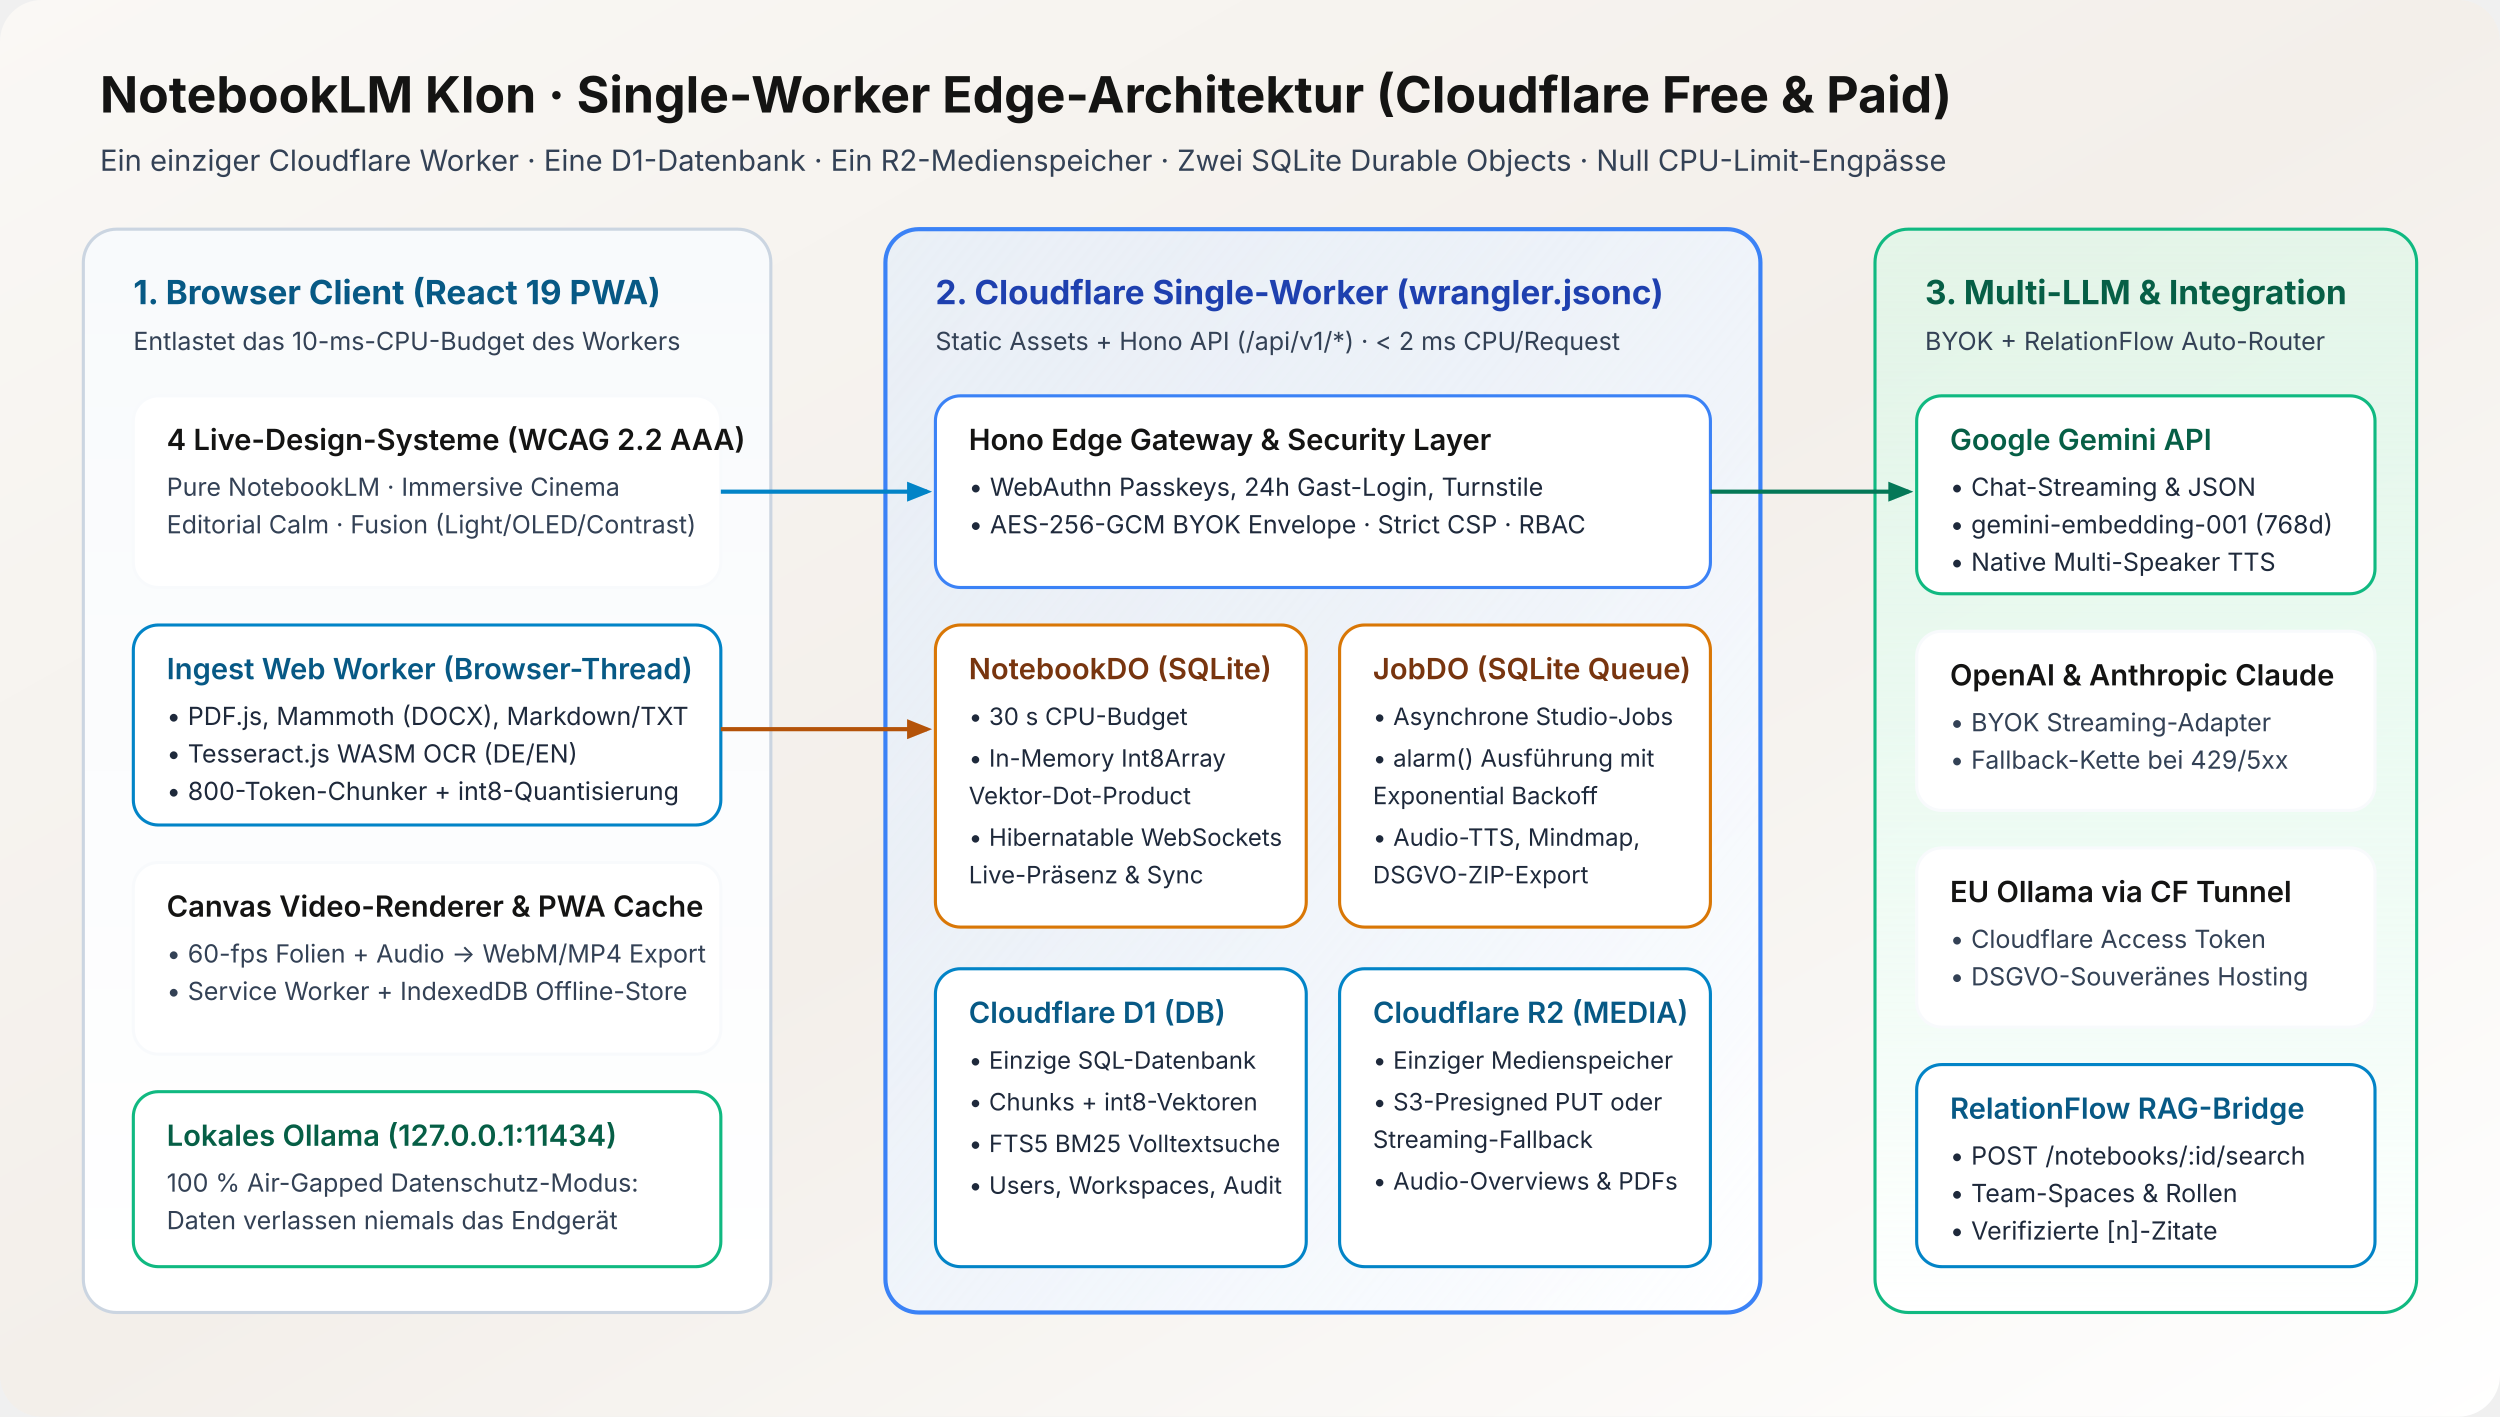
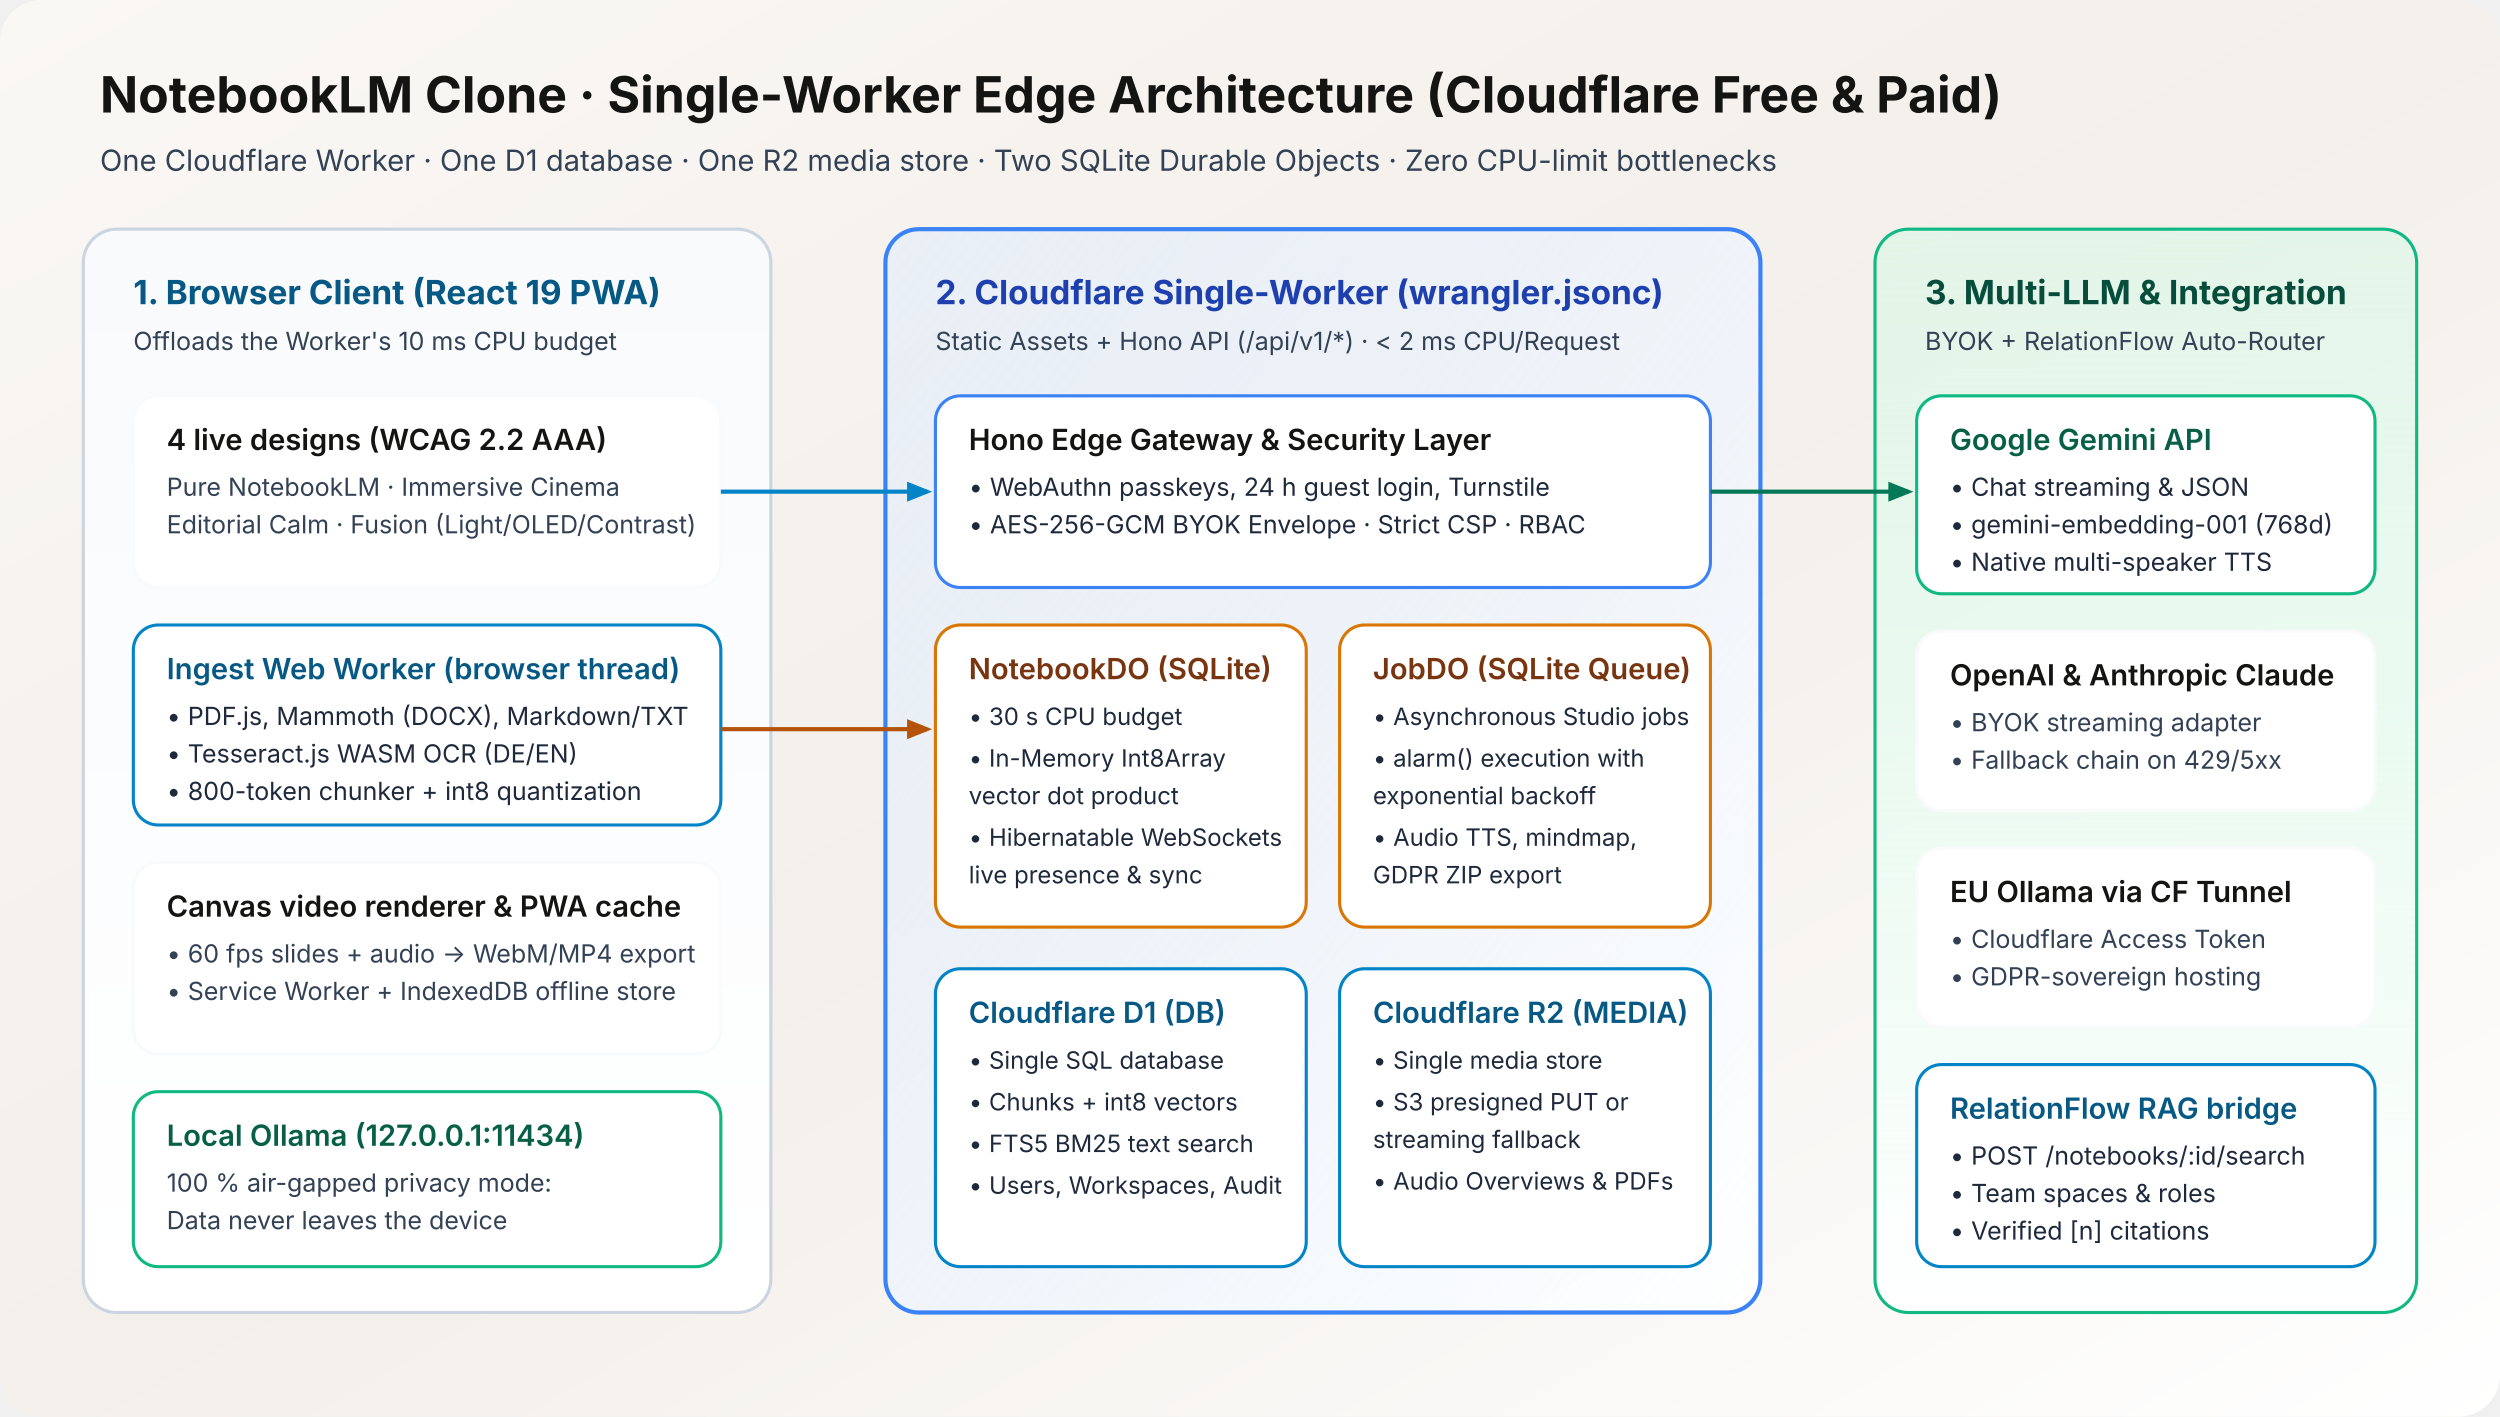
<svg xmlns="http://www.w3.org/2000/svg" viewBox="0 0 1200 680" width="1200" height="680" role="img" aria-labelledby="arch-title arch-desc">
  <style>
    :root {
      color-scheme: light dark;
      --bg-primary: #FAF8F5;
      --bg-card: #FFFFFF;
      --text-primary: #141413;
      --text-secondary: #3D3935;
      --border-subtle: #334155;
    }
    @media (prefers-color-scheme: dark) {
      :root {
        --bg-primary: #FAF8F5;
        --bg-card: #F8FAFC;
        --text-primary: #141413;
        --text-secondary: #475569;
        --border-subtle: #CBD5E1;
      }
    }
  </style>
  <defs>
    <linearGradient id="bgGrad" x1="0%" y1="0%" x2="100%" y2="100%">
      <stop offset="0%" stop-color="#FAF8F5" />
      <stop offset="50%" stop-color="#F3EFEA" />
      <stop offset="100%" stop-color="#FFFFFF" />
    </linearGradient>
    <linearGradient id="cardBrowser" x1="0%" y1="0%" x2="0%" y2="100%">
      <stop offset="0%" stop-color="#F8FAFC" />
      <stop offset="100%" stop-color="#FFFFFF" />
    </linearGradient>
    <linearGradient id="cardWorker" x1="0%" y1="0%" x2="100%" y2="100%">
      <stop offset="0%" stop-color="#DBEAFE" stop-opacity="0.45" />
      <stop offset="100%" stop-color="#FFFFFF" />
    </linearGradient>
    <linearGradient id="cardProvider" x1="0%" y1="0%" x2="0%" y2="100%">
      <stop offset="0%" stop-color="#D1FAE5" stop-opacity="0.45" />
      <stop offset="100%" stop-color="#FFFFFF" />
    </linearGradient>
    <marker id="arrowBlue" viewBox="0 0 10 10" refX="8" refY="5" markerWidth="6" markerHeight="6" orient="auto-start-reverse">
      <path d="M 0 1 L 10 5 L 0 9 z" fill="#0284C7" />
    </marker>
    <marker id="arrowEmerald" viewBox="0 0 10 10" refX="8" refY="5" markerWidth="6" markerHeight="6" orient="auto-start-reverse">
      <path d="M 0 1 L 10 5 L 0 9 z" fill="#047857" />
    </marker>
    <marker id="arrowAmber" viewBox="0 0 10 10" refX="8" refY="5" markerWidth="6" markerHeight="6" orient="auto-start-reverse">
      <path d="M 0 1 L 10 5 L 0 9 z" fill="#B45309" />
    </marker>
  </defs>
  <rect width="1200" height="680" rx="20" fill="url(#bgGrad)" />
-   <text x="48" y="54" fill="#141413" font-family="Inter, 'Segoe UI', system-ui, -apple-system, Roboto, Helvetica, Arial, sans-serif" font-size="24" font-weight="700">NotebookLM Klon · Single-Worker Edge-Architektur (Cloudflare Free &amp; Paid)</text>
-   <text x="48" y="82" fill="#334155" font-family="Inter, 'Segoe UI', system-ui, -apple-system, Roboto, Helvetica, Arial, sans-serif" font-size="14">Ein einziger Cloudflare Worker · Eine D1-Datenbank · Ein R2-Medienspeicher · Zwei SQLite Durable Objects · Null CPU-Limit-Engpässe</text>
+   <switch>
+     <text systemLanguage="de" x="48" y="54" fill="#141413" font-family="Inter, 'Segoe UI', system-ui, -apple-system, Roboto, Helvetica, Arial, sans-serif" font-size="24" font-weight="700">NotebookLM Klon · Single-Worker Edge-Architektur (Cloudflare Free &amp; Paid)</text>
+     <text x="48" y="54" fill="#141413" font-family="Inter, 'Segoe UI', system-ui, -apple-system, Roboto, Helvetica, Arial, sans-serif" font-size="24" font-weight="700">NotebookLM Clone · Single-Worker Edge Architecture (Cloudflare Free &amp; Paid)</text>
+   </switch>
+   <switch>
+     <text systemLanguage="de" x="48" y="82" fill="#334155" font-family="Inter, 'Segoe UI', system-ui, -apple-system, Roboto, Helvetica, Arial, sans-serif" font-size="14">Ein einziger Cloudflare Worker · Eine D1-Datenbank · Ein R2-Medienspeicher · Zwei SQLite Durable Objects · Null CPU-Limit-Engpässe</text>
+     <text x="48" y="82" fill="#334155" font-family="Inter, 'Segoe UI', system-ui, -apple-system, Roboto, Helvetica, Arial, sans-serif" font-size="14">One Cloudflare Worker · One D1 database · One R2 media store · Two SQLite Durable Objects · Zero CPU-limit bottlenecks</text>
+   </switch>
  <rect x="40" y="110" width="330" height="520" rx="16" fill="url(#cardBrowser)" stroke="#CBD5E1" stroke-width="1.5" />
  <text x="64" y="146" fill="#075985" font-family="Inter, 'Segoe UI', system-ui, -apple-system, Roboto, Helvetica, Arial, sans-serif" font-size="16" font-weight="700">1. Browser Client (React 19 PWA)</text>
-   <text x="64" y="168" fill="#334155" font-family="Inter, 'Segoe UI', system-ui, -apple-system, Roboto, Helvetica, Arial, sans-serif" font-size="12">Entlastet das 10-ms-CPU-Budget des Workers</text>
+   <switch>
+     <text systemLanguage="de" x="64" y="168" fill="#334155" font-family="Inter, 'Segoe UI', system-ui, -apple-system, Roboto, Helvetica, Arial, sans-serif" font-size="12">Entlastet das 10-ms-CPU-Budget des Workers</text>
+     <text x="64" y="168" fill="#334155" font-family="Inter, 'Segoe UI', system-ui, -apple-system, Roboto, Helvetica, Arial, sans-serif" font-size="12">Offloads the Worker's 10 ms CPU budget</text>
+   </switch>
  <rect x="64" y="190" width="282" height="92" rx="12" fill="#FFFFFF" stroke="#F8FAFC" stroke-width="1.5" />
-   <text x="80" y="216" fill="#141413" font-family="Inter, 'Segoe UI', system-ui, -apple-system, Roboto, Helvetica, Arial, sans-serif" font-size="14" font-weight="600">4 Live-Design-Systeme (WCAG 2.2 AAA)</text>
+   <switch>
+     <text systemLanguage="de" x="80" y="216" fill="#141413" font-family="Inter, 'Segoe UI', system-ui, -apple-system, Roboto, Helvetica, Arial, sans-serif" font-size="14" font-weight="600">4 Live-Designs (WCAG 2.2 AAA)</text>
+     <text x="80" y="216" fill="#141413" font-family="Inter, 'Segoe UI', system-ui, -apple-system, Roboto, Helvetica, Arial, sans-serif" font-size="14" font-weight="600">4 live designs (WCAG 2.2 AAA)</text>
+   </switch>
  <text x="80" y="238" fill="#334155" font-family="Inter, 'Segoe UI', system-ui, -apple-system, Roboto, Helvetica, Arial, sans-serif" font-size="12">Pure NotebookLM · Immersive Cinema</text>
  <text x="80" y="256" fill="#334155" font-family="Inter, 'Segoe UI', system-ui, -apple-system, Roboto, Helvetica, Arial, sans-serif" font-size="12">Editorial Calm · Fusion (Light/OLED/Contrast)</text>
  <rect x="64" y="300" width="282" height="96" rx="12" fill="#FFFFFF" stroke="#0284C7" stroke-width="1.5" />
-   <text x="80" y="326" fill="#075985" font-family="Inter, 'Segoe UI', system-ui, -apple-system, Roboto, Helvetica, Arial, sans-serif" font-size="14" font-weight="600">Ingest Web Worker (Browser-Thread)</text>
+   <switch>
+     <text systemLanguage="de" x="80" y="326" fill="#075985" font-family="Inter, 'Segoe UI', system-ui, -apple-system, Roboto, Helvetica, Arial, sans-serif" font-size="14" font-weight="600">Ingest Web Worker (Browser-Thread)</text>
+     <text x="80" y="326" fill="#075985" font-family="Inter, 'Segoe UI', system-ui, -apple-system, Roboto, Helvetica, Arial, sans-serif" font-size="14" font-weight="600">Ingest Web Worker (browser thread)</text>
+   </switch>
  <text x="80" y="348" fill="#1E293B" font-family="Inter, 'Segoe UI', system-ui, -apple-system, Roboto, Helvetica, Arial, sans-serif" font-size="12">• PDF.js, Mammoth (DOCX), Markdown/TXT</text>
  <text x="80" y="366" fill="#1E293B" font-family="Inter, 'Segoe UI', system-ui, -apple-system, Roboto, Helvetica, Arial, sans-serif" font-size="12">• Tesseract.js WASM OCR (DE/EN)</text>
-   <text x="80" y="384" fill="#1E293B" font-family="Inter, 'Segoe UI', system-ui, -apple-system, Roboto, Helvetica, Arial, sans-serif" font-size="12">• 800-Token-Chunker + int8-Quantisierung</text>
+   <switch>
+     <text systemLanguage="de" x="80" y="384" fill="#1E293B" font-family="Inter, 'Segoe UI', system-ui, -apple-system, Roboto, Helvetica, Arial, sans-serif" font-size="12">• 800-Token-Chunker + int8-Quantisierung</text>
+     <text x="80" y="384" fill="#1E293B" font-family="Inter, 'Segoe UI', system-ui, -apple-system, Roboto, Helvetica, Arial, sans-serif" font-size="12">• 800-token chunker + int8 quantization</text>
+   </switch>
  <rect x="64" y="414" width="282" height="92" rx="12" fill="#FFFFFF" stroke="#F8FAFC" stroke-width="1.5" />
-   <text x="80" y="440" fill="#141413" font-family="Inter, 'Segoe UI', system-ui, -apple-system, Roboto, Helvetica, Arial, sans-serif" font-size="14" font-weight="600">Canvas Video-Renderer &amp; PWA Cache</text>
-   <text x="80" y="462" fill="#334155" font-family="Inter, 'Segoe UI', system-ui, -apple-system, Roboto, Helvetica, Arial, sans-serif" font-size="12">• 60-fps Folien + Audio → WebM/MP4 Export</text>
-   <text x="80" y="480" fill="#334155" font-family="Inter, 'Segoe UI', system-ui, -apple-system, Roboto, Helvetica, Arial, sans-serif" font-size="12">• Service Worker + IndexedDB Offline-Store</text>
+   <switch>
+     <text systemLanguage="de" x="80" y="440" fill="#141413" font-family="Inter, 'Segoe UI', system-ui, -apple-system, Roboto, Helvetica, Arial, sans-serif" font-size="14" font-weight="600">Canvas Video-Renderer &amp; PWA Cache</text>
+     <text x="80" y="440" fill="#141413" font-family="Inter, 'Segoe UI', system-ui, -apple-system, Roboto, Helvetica, Arial, sans-serif" font-size="14" font-weight="600">Canvas video renderer &amp; PWA cache</text>
+   </switch>
+   <switch>
+     <text systemLanguage="de" x="80" y="462" fill="#334155" font-family="Inter, 'Segoe UI', system-ui, -apple-system, Roboto, Helvetica, Arial, sans-serif" font-size="12">• 60-fps Folien + Audio → WebM/MP4 Export</text>
+     <text x="80" y="462" fill="#334155" font-family="Inter, 'Segoe UI', system-ui, -apple-system, Roboto, Helvetica, Arial, sans-serif" font-size="12">• 60 fps slides + audio → WebM/MP4 export</text>
+   </switch>
+   <switch>
+     <text systemLanguage="de" x="80" y="480" fill="#334155" font-family="Inter, 'Segoe UI', system-ui, -apple-system, Roboto, Helvetica, Arial, sans-serif" font-size="12">• Service Worker + IndexedDB Offline-Store</text>
+     <text x="80" y="480" fill="#334155" font-family="Inter, 'Segoe UI', system-ui, -apple-system, Roboto, Helvetica, Arial, sans-serif" font-size="12">• Service Worker + IndexedDB offline store</text>
+   </switch>
  <rect x="64" y="524" width="282" height="84" rx="12" fill="#FFFFFF" stroke="#10B981" stroke-width="1.5" />
-   <text x="80" y="550" fill="#065F46" font-family="Inter, 'Segoe UI', system-ui, -apple-system, Roboto, Helvetica, Arial, sans-serif" font-size="14" font-weight="600">Lokales Ollama (127.0.0.1:11434)</text>
-   <text x="80" y="572" fill="#334155" font-family="Inter, 'Segoe UI', system-ui, -apple-system, Roboto, Helvetica, Arial, sans-serif" font-size="12">100 % Air-Gapped Datenschutz-Modus:</text>
-   <text x="80" y="590" fill="#334155" font-family="Inter, 'Segoe UI', system-ui, -apple-system, Roboto, Helvetica, Arial, sans-serif" font-size="12">Daten verlassen niemals das Endgerät</text>
+   <switch>
+     <text systemLanguage="de" x="80" y="550" fill="#065F46" font-family="Inter, 'Segoe UI', system-ui, -apple-system, Roboto, Helvetica, Arial, sans-serif" font-size="14" font-weight="600">Lokales Ollama (127.0.0.1:11434)</text>
+     <text x="80" y="550" fill="#065F46" font-family="Inter, 'Segoe UI', system-ui, -apple-system, Roboto, Helvetica, Arial, sans-serif" font-size="14" font-weight="600">Local Ollama (127.0.0.1:11434)</text>
+   </switch>
+   <switch>
+     <text systemLanguage="de" x="80" y="572" fill="#334155" font-family="Inter, 'Segoe UI', system-ui, -apple-system, Roboto, Helvetica, Arial, sans-serif" font-size="12">100 % Air-Gapped Datenschutz-Modus:</text>
+     <text x="80" y="572" fill="#334155" font-family="Inter, 'Segoe UI', system-ui, -apple-system, Roboto, Helvetica, Arial, sans-serif" font-size="12">100 % air-gapped privacy mode:</text>
+   </switch>
+   <switch>
+     <text systemLanguage="de" x="80" y="590" fill="#334155" font-family="Inter, 'Segoe UI', system-ui, -apple-system, Roboto, Helvetica, Arial, sans-serif" font-size="12">Daten verlassen niemals das Endgerät</text>
+     <text x="80" y="590" fill="#334155" font-family="Inter, 'Segoe UI', system-ui, -apple-system, Roboto, Helvetica, Arial, sans-serif" font-size="12">Data never leaves the device</text>
+   </switch>
  <rect x="425" y="110" width="420" height="520" rx="16" fill="url(#cardWorker)" stroke="#3B82F6" stroke-width="2" />
  <text x="449" y="146" fill="#1E40AF" font-family="Inter, 'Segoe UI', system-ui, -apple-system, Roboto, Helvetica, Arial, sans-serif" font-size="16" font-weight="700">2. Cloudflare Single-Worker (wrangler.jsonc)</text>
  <text x="449" y="168" fill="#334155" font-family="Inter, 'Segoe UI', system-ui, -apple-system, Roboto, Helvetica, Arial, sans-serif" font-size="12">Static Assets + Hono API (/api/v1/*) · &lt; 2 ms CPU/Request</text>
  <rect x="449" y="190" width="372" height="92" rx="12" fill="#FFFFFF" stroke="#3B82F6" stroke-width="1.5" />
  <text x="465" y="216" fill="#141413" font-family="Inter, 'Segoe UI', system-ui, -apple-system, Roboto, Helvetica, Arial, sans-serif" font-size="14" font-weight="600">Hono Edge Gateway &amp; Security Layer</text>
-   <text x="465" y="238" fill="#1E293B" font-family="Inter, 'Segoe UI', system-ui, -apple-system, Roboto, Helvetica, Arial, sans-serif" font-size="12">• WebAuthn Passkeys, 24h Gast-Login, Turnstile</text>
+   <switch>
+     <text systemLanguage="de" x="465" y="238" fill="#1E293B" font-family="Inter, 'Segoe UI', system-ui, -apple-system, Roboto, Helvetica, Arial, sans-serif" font-size="12">• WebAuthn Passkeys, 24h Gast-Login, Turnstile</text>
+     <text x="465" y="238" fill="#1E293B" font-family="Inter, 'Segoe UI', system-ui, -apple-system, Roboto, Helvetica, Arial, sans-serif" font-size="12">• WebAuthn passkeys, 24 h guest login, Turnstile</text>
+   </switch>
  <text x="465" y="256" fill="#1E293B" font-family="Inter, 'Segoe UI', system-ui, -apple-system, Roboto, Helvetica, Arial, sans-serif" font-size="12">• AES-256-GCM BYOK Envelope · Strict CSP · RBAC</text>
  <rect x="449" y="300" width="178" height="145" rx="12" fill="#FFFFFF" stroke="#D97706" stroke-width="1.5" />
  <text x="465" y="326" fill="#78350F" font-family="Inter, 'Segoe UI', system-ui, -apple-system, Roboto, Helvetica, Arial, sans-serif" font-size="14" font-weight="600">NotebookDO (SQLite)</text>
-   <text x="465" y="348" fill="#1E293B" font-family="Inter, 'Segoe UI', system-ui, -apple-system, Roboto, Helvetica, Arial, sans-serif" font-size="11.5">• 30 s CPU-Budget</text>
+   <switch>
+     <text systemLanguage="de" x="465" y="348" fill="#1E293B" font-family="Inter, 'Segoe UI', system-ui, -apple-system, Roboto, Helvetica, Arial, sans-serif" font-size="11.5">• 30 s CPU-Budget</text>
+     <text x="465" y="348" fill="#1E293B" font-family="Inter, 'Segoe UI', system-ui, -apple-system, Roboto, Helvetica, Arial, sans-serif" font-size="11.5">• 30 s CPU budget</text>
+   </switch>
  <text x="465" y="368" fill="#1E293B" font-family="Inter, 'Segoe UI', system-ui, -apple-system, Roboto, Helvetica, Arial, sans-serif" font-size="11.5">• In-Memory Int8Array</text>
-   <text x="465" y="386" fill="#1E293B" font-family="Inter, 'Segoe UI', system-ui, -apple-system, Roboto, Helvetica, Arial, sans-serif" font-size="11.5">  Vektor-Dot-Product</text>
+   <switch>
+     <text systemLanguage="de" x="465" y="386" fill="#1E293B" font-family="Inter, 'Segoe UI', system-ui, -apple-system, Roboto, Helvetica, Arial, sans-serif" font-size="11.5">  Vektor-Dot-Product</text>
+     <text x="465" y="386" fill="#1E293B" font-family="Inter, 'Segoe UI', system-ui, -apple-system, Roboto, Helvetica, Arial, sans-serif" font-size="11.5">  vector dot product</text>
+   </switch>
  <text x="465" y="406" fill="#1E293B" font-family="Inter, 'Segoe UI', system-ui, -apple-system, Roboto, Helvetica, Arial, sans-serif" font-size="11.5">• Hibernatable WebSockets</text>
-   <text x="465" y="424" fill="#1E293B" font-family="Inter, 'Segoe UI', system-ui, -apple-system, Roboto, Helvetica, Arial, sans-serif" font-size="11.5">  Live-Präsenz &amp; Sync</text>
+   <switch>
+     <text systemLanguage="de" x="465" y="424" fill="#1E293B" font-family="Inter, 'Segoe UI', system-ui, -apple-system, Roboto, Helvetica, Arial, sans-serif" font-size="11.5">  Live-Präsenz &amp; Sync</text>
+     <text x="465" y="424" fill="#1E293B" font-family="Inter, 'Segoe UI', system-ui, -apple-system, Roboto, Helvetica, Arial, sans-serif" font-size="11.5">  live presence &amp; sync</text>
+   </switch>
  <rect x="643" y="300" width="178" height="145" rx="12" fill="#FFFFFF" stroke="#D97706" stroke-width="1.5" />
  <text x="659" y="326" fill="#78350F" font-family="Inter, 'Segoe UI', system-ui, -apple-system, Roboto, Helvetica, Arial, sans-serif" font-size="14" font-weight="600">JobDO (SQLite Queue)</text>
-   <text x="659" y="348" fill="#1E293B" font-family="Inter, 'Segoe UI', system-ui, -apple-system, Roboto, Helvetica, Arial, sans-serif" font-size="11.5">• Asynchrone Studio-Jobs</text>
-   <text x="659" y="368" fill="#1E293B" font-family="Inter, 'Segoe UI', system-ui, -apple-system, Roboto, Helvetica, Arial, sans-serif" font-size="11.5">• alarm() Ausführung mit</text>
-   <text x="659" y="386" fill="#1E293B" font-family="Inter, 'Segoe UI', system-ui, -apple-system, Roboto, Helvetica, Arial, sans-serif" font-size="11.5">  Exponential Backoff</text>
-   <text x="659" y="406" fill="#1E293B" font-family="Inter, 'Segoe UI', system-ui, -apple-system, Roboto, Helvetica, Arial, sans-serif" font-size="11.5">• Audio-TTS, Mindmap,</text>
-   <text x="659" y="424" fill="#1E293B" font-family="Inter, 'Segoe UI', system-ui, -apple-system, Roboto, Helvetica, Arial, sans-serif" font-size="11.5">  DSGVO-ZIP-Export</text>
+   <switch>
+     <text systemLanguage="de" x="659" y="348" fill="#1E293B" font-family="Inter, 'Segoe UI', system-ui, -apple-system, Roboto, Helvetica, Arial, sans-serif" font-size="11.5">• Asynchrone Studio-Jobs</text>
+     <text x="659" y="348" fill="#1E293B" font-family="Inter, 'Segoe UI', system-ui, -apple-system, Roboto, Helvetica, Arial, sans-serif" font-size="11.5">• Asynchronous Studio jobs</text>
+   </switch>
+   <switch>
+     <text systemLanguage="de" x="659" y="368" fill="#1E293B" font-family="Inter, 'Segoe UI', system-ui, -apple-system, Roboto, Helvetica, Arial, sans-serif" font-size="11.5">• alarm() Ausführung mit</text>
+     <text x="659" y="368" fill="#1E293B" font-family="Inter, 'Segoe UI', system-ui, -apple-system, Roboto, Helvetica, Arial, sans-serif" font-size="11.5">• alarm() execution with</text>
+   </switch>
+   <switch>
+     <text systemLanguage="de" x="659" y="386" fill="#1E293B" font-family="Inter, 'Segoe UI', system-ui, -apple-system, Roboto, Helvetica, Arial, sans-serif" font-size="11.5">  Exponential Backoff</text>
+     <text x="659" y="386" fill="#1E293B" font-family="Inter, 'Segoe UI', system-ui, -apple-system, Roboto, Helvetica, Arial, sans-serif" font-size="11.5">  exponential backoff</text>
+   </switch>
+   <switch>
+     <text systemLanguage="de" x="659" y="406" fill="#1E293B" font-family="Inter, 'Segoe UI', system-ui, -apple-system, Roboto, Helvetica, Arial, sans-serif" font-size="11.5">• Audio-TTS, Mindmap,</text>
+     <text x="659" y="406" fill="#1E293B" font-family="Inter, 'Segoe UI', system-ui, -apple-system, Roboto, Helvetica, Arial, sans-serif" font-size="11.5">• Audio TTS, mindmap,</text>
+   </switch>
+   <switch>
+     <text systemLanguage="de" x="659" y="424" fill="#1E293B" font-family="Inter, 'Segoe UI', system-ui, -apple-system, Roboto, Helvetica, Arial, sans-serif" font-size="11.5">  DSGVO-ZIP-Export</text>
+     <text x="659" y="424" fill="#1E293B" font-family="Inter, 'Segoe UI', system-ui, -apple-system, Roboto, Helvetica, Arial, sans-serif" font-size="11.5">  GDPR ZIP export</text>
+   </switch>
  <rect x="449" y="465" width="178" height="143" rx="12" fill="#FFFFFF" stroke="#0284C7" stroke-width="1.5" />
  <text x="465" y="491" fill="#075985" font-family="Inter, 'Segoe UI', system-ui, -apple-system, Roboto, Helvetica, Arial, sans-serif" font-size="14" font-weight="600">Cloudflare D1 (DB)</text>
-   <text x="465" y="513" fill="#1E293B" font-family="Inter, 'Segoe UI', system-ui, -apple-system, Roboto, Helvetica, Arial, sans-serif" font-size="11.5">• Einzige SQL-Datenbank</text>
-   <text x="465" y="533" fill="#1E293B" font-family="Inter, 'Segoe UI', system-ui, -apple-system, Roboto, Helvetica, Arial, sans-serif" font-size="11.5">• Chunks + int8-Vektoren</text>
-   <text x="465" y="553" fill="#1E293B" font-family="Inter, 'Segoe UI', system-ui, -apple-system, Roboto, Helvetica, Arial, sans-serif" font-size="11.5">• FTS5 BM25 Volltextsuche</text>
+   <switch>
+     <text systemLanguage="de" x="465" y="513" fill="#1E293B" font-family="Inter, 'Segoe UI', system-ui, -apple-system, Roboto, Helvetica, Arial, sans-serif" font-size="11.5">• Einzige SQL-Datenbank</text>
+     <text x="465" y="513" fill="#1E293B" font-family="Inter, 'Segoe UI', system-ui, -apple-system, Roboto, Helvetica, Arial, sans-serif" font-size="11.5">• Single SQL database</text>
+   </switch>
+   <switch>
+     <text systemLanguage="de" x="465" y="533" fill="#1E293B" font-family="Inter, 'Segoe UI', system-ui, -apple-system, Roboto, Helvetica, Arial, sans-serif" font-size="11.5">• Chunks + int8-Vektoren</text>
+     <text x="465" y="533" fill="#1E293B" font-family="Inter, 'Segoe UI', system-ui, -apple-system, Roboto, Helvetica, Arial, sans-serif" font-size="11.5">• Chunks + int8 vectors</text>
+   </switch>
+   <switch>
+     <text systemLanguage="de" x="465" y="553" fill="#1E293B" font-family="Inter, 'Segoe UI', system-ui, -apple-system, Roboto, Helvetica, Arial, sans-serif" font-size="11.5">• FTS5 BM25 Volltextsuche</text>
+     <text x="465" y="553" fill="#1E293B" font-family="Inter, 'Segoe UI', system-ui, -apple-system, Roboto, Helvetica, Arial, sans-serif" font-size="11.5">• FTS5 BM25 text search</text>
+   </switch>
  <text x="465" y="573" fill="#1E293B" font-family="Inter, 'Segoe UI', system-ui, -apple-system, Roboto, Helvetica, Arial, sans-serif" font-size="11.5">• Users, Workspaces, Audit</text>
  <rect x="643" y="465" width="178" height="143" rx="12" fill="#FFFFFF" stroke="#0284C7" stroke-width="1.5" />
  <text x="659" y="491" fill="#075985" font-family="Inter, 'Segoe UI', system-ui, -apple-system, Roboto, Helvetica, Arial, sans-serif" font-size="14" font-weight="600">Cloudflare R2 (MEDIA)</text>
-   <text x="659" y="513" fill="#1E293B" font-family="Inter, 'Segoe UI', system-ui, -apple-system, Roboto, Helvetica, Arial, sans-serif" font-size="11.5">• Einziger Medienspeicher</text>
-   <text x="659" y="533" fill="#1E293B" font-family="Inter, 'Segoe UI', system-ui, -apple-system, Roboto, Helvetica, Arial, sans-serif" font-size="11.5">• S3-Presigned PUT oder</text>
-   <text x="659" y="551" fill="#1E293B" font-family="Inter, 'Segoe UI', system-ui, -apple-system, Roboto, Helvetica, Arial, sans-serif" font-size="11.5">  Streaming-Fallback</text>
-   <text x="659" y="571" fill="#1E293B" font-family="Inter, 'Segoe UI', system-ui, -apple-system, Roboto, Helvetica, Arial, sans-serif" font-size="11.5">• Audio-Overviews &amp; PDFs</text>
+   <switch>
+     <text systemLanguage="de" x="659" y="513" fill="#1E293B" font-family="Inter, 'Segoe UI', system-ui, -apple-system, Roboto, Helvetica, Arial, sans-serif" font-size="11.5">• Einziger Medienspeicher</text>
+     <text x="659" y="513" fill="#1E293B" font-family="Inter, 'Segoe UI', system-ui, -apple-system, Roboto, Helvetica, Arial, sans-serif" font-size="11.5">• Single media store</text>
+   </switch>
+   <switch>
+     <text systemLanguage="de" x="659" y="533" fill="#1E293B" font-family="Inter, 'Segoe UI', system-ui, -apple-system, Roboto, Helvetica, Arial, sans-serif" font-size="11.5">• S3-Presigned PUT oder</text>
+     <text x="659" y="533" fill="#1E293B" font-family="Inter, 'Segoe UI', system-ui, -apple-system, Roboto, Helvetica, Arial, sans-serif" font-size="11.5">• S3 presigned PUT or</text>
+   </switch>
+   <switch>
+     <text systemLanguage="de" x="659" y="551" fill="#1E293B" font-family="Inter, 'Segoe UI', system-ui, -apple-system, Roboto, Helvetica, Arial, sans-serif" font-size="11.5">  Streaming-Fallback</text>
+     <text x="659" y="551" fill="#1E293B" font-family="Inter, 'Segoe UI', system-ui, -apple-system, Roboto, Helvetica, Arial, sans-serif" font-size="11.5">  streaming fallback</text>
+   </switch>
+   <switch>
+     <text systemLanguage="de" x="659" y="571" fill="#1E293B" font-family="Inter, 'Segoe UI', system-ui, -apple-system, Roboto, Helvetica, Arial, sans-serif" font-size="11.5">• Audio-Overviews &amp; PDFs</text>
+     <text x="659" y="571" fill="#1E293B" font-family="Inter, 'Segoe UI', system-ui, -apple-system, Roboto, Helvetica, Arial, sans-serif" font-size="11.5">• Audio Overviews &amp; PDFs</text>
+   </switch>
  <rect x="900" y="110" width="260" height="520" rx="16" fill="url(#cardProvider)" stroke="#10B981" stroke-width="1.5" />
-   <text x="924" y="146" fill="#065F46" font-family="Inter, 'Segoe UI', system-ui, -apple-system, Roboto, Helvetica, Arial, sans-serif" font-size="16" font-weight="700">3. Multi-LLM &amp; Integration</text>
+   <text x="924" y="146" fill="#064E3B" font-family="Inter, 'Segoe UI', system-ui, -apple-system, Roboto, Helvetica, Arial, sans-serif" font-size="16" font-weight="700">3. Multi-LLM &amp; Integration</text>
  <text x="924" y="168" fill="#334155" font-family="Inter, 'Segoe UI', system-ui, -apple-system, Roboto, Helvetica, Arial, sans-serif" font-size="12">BYOK + RelationFlow Auto-Router</text>
  <rect x="920" y="190" width="220" height="95" rx="12" fill="#FFFFFF" stroke="#10B981" stroke-width="1.5" />
  <text x="936" y="216" fill="#065F46" font-family="Inter, 'Segoe UI', system-ui, -apple-system, Roboto, Helvetica, Arial, sans-serif" font-size="14" font-weight="600">Google Gemini API</text>
-   <text x="936" y="238" fill="#1E293B" font-family="Inter, 'Segoe UI', system-ui, -apple-system, Roboto, Helvetica, Arial, sans-serif" font-size="12">• Chat-Streaming &amp; JSON</text>
+   <switch>
+     <text systemLanguage="de" x="936" y="238" fill="#1E293B" font-family="Inter, 'Segoe UI', system-ui, -apple-system, Roboto, Helvetica, Arial, sans-serif" font-size="12">• Chat-Streaming &amp; JSON</text>
+     <text x="936" y="238" fill="#1E293B" font-family="Inter, 'Segoe UI', system-ui, -apple-system, Roboto, Helvetica, Arial, sans-serif" font-size="12">• Chat streaming &amp; JSON</text>
+   </switch>
  <text x="936" y="256" fill="#1E293B" font-family="Inter, 'Segoe UI', system-ui, -apple-system, Roboto, Helvetica, Arial, sans-serif" font-size="12">• gemini-embedding-001 (768d)</text>
-   <text x="936" y="274" fill="#1E293B" font-family="Inter, 'Segoe UI', system-ui, -apple-system, Roboto, Helvetica, Arial, sans-serif" font-size="12">• Native Multi-Speaker TTS</text>
+   <switch>
+     <text systemLanguage="de" x="936" y="274" fill="#1E293B" font-family="Inter, 'Segoe UI', system-ui, -apple-system, Roboto, Helvetica, Arial, sans-serif" font-size="12">• Native Multi-Speaker TTS</text>
+     <text x="936" y="274" fill="#1E293B" font-family="Inter, 'Segoe UI', system-ui, -apple-system, Roboto, Helvetica, Arial, sans-serif" font-size="12">• Native multi-speaker TTS</text>
+   </switch>
  <rect x="920" y="303" width="220" height="86" rx="12" fill="#FFFFFF" stroke="#F8FAFC" stroke-width="1.5" />
  <text x="936" y="329" fill="#141413" font-family="Inter, 'Segoe UI', system-ui, -apple-system, Roboto, Helvetica, Arial, sans-serif" font-size="14" font-weight="600">OpenAI &amp; Anthropic Claude</text>
-   <text x="936" y="351" fill="#334155" font-family="Inter, 'Segoe UI', system-ui, -apple-system, Roboto, Helvetica, Arial, sans-serif" font-size="12">• BYOK Streaming-Adapter</text>
-   <text x="936" y="369" fill="#334155" font-family="Inter, 'Segoe UI', system-ui, -apple-system, Roboto, Helvetica, Arial, sans-serif" font-size="12">• Fallback-Kette bei 429/5xx</text>
+   <switch>
+     <text systemLanguage="de" x="936" y="351" fill="#334155" font-family="Inter, 'Segoe UI', system-ui, -apple-system, Roboto, Helvetica, Arial, sans-serif" font-size="12">• BYOK Streaming-Adapter</text>
+     <text x="936" y="351" fill="#334155" font-family="Inter, 'Segoe UI', system-ui, -apple-system, Roboto, Helvetica, Arial, sans-serif" font-size="12">• BYOK streaming adapter</text>
+   </switch>
+   <switch>
+     <text systemLanguage="de" x="936" y="369" fill="#334155" font-family="Inter, 'Segoe UI', system-ui, -apple-system, Roboto, Helvetica, Arial, sans-serif" font-size="12">• Fallback-Kette bei 429/5xx</text>
+     <text x="936" y="369" fill="#334155" font-family="Inter, 'Segoe UI', system-ui, -apple-system, Roboto, Helvetica, Arial, sans-serif" font-size="12">• Fallback chain on 429/5xx</text>
+   </switch>
  <rect x="920" y="407" width="220" height="86" rx="12" fill="#FFFFFF" stroke="#F8FAFC" stroke-width="1.5" />
  <text x="936" y="433" fill="#141413" font-family="Inter, 'Segoe UI', system-ui, -apple-system, Roboto, Helvetica, Arial, sans-serif" font-size="14" font-weight="600">EU Ollama via CF Tunnel</text>
  <text x="936" y="455" fill="#334155" font-family="Inter, 'Segoe UI', system-ui, -apple-system, Roboto, Helvetica, Arial, sans-serif" font-size="12">• Cloudflare Access Token</text>
-   <text x="936" y="473" fill="#334155" font-family="Inter, 'Segoe UI', system-ui, -apple-system, Roboto, Helvetica, Arial, sans-serif" font-size="12">• DSGVO-Souveränes Hosting</text>
+   <switch>
+     <text systemLanguage="de" x="936" y="473" fill="#334155" font-family="Inter, 'Segoe UI', system-ui, -apple-system, Roboto, Helvetica, Arial, sans-serif" font-size="12">• DSGVO-Souveränes Hosting</text>
+     <text x="936" y="473" fill="#334155" font-family="Inter, 'Segoe UI', system-ui, -apple-system, Roboto, Helvetica, Arial, sans-serif" font-size="12">• GDPR-sovereign hosting</text>
+   </switch>
  <rect x="920" y="511" width="220" height="97" rx="12" fill="#FFFFFF" stroke="#0284C7" stroke-width="1.5" />
-   <text x="936" y="537" fill="#075985" font-family="Inter, 'Segoe UI', system-ui, -apple-system, Roboto, Helvetica, Arial, sans-serif" font-size="14" font-weight="600">RelationFlow RAG-Bridge</text>
+   <switch>
+     <text systemLanguage="de" x="936" y="537" fill="#075985" font-family="Inter, 'Segoe UI', system-ui, -apple-system, Roboto, Helvetica, Arial, sans-serif" font-size="14" font-weight="600">RelationFlow RAG-Bridge</text>
+     <text x="936" y="537" fill="#075985" font-family="Inter, 'Segoe UI', system-ui, -apple-system, Roboto, Helvetica, Arial, sans-serif" font-size="14" font-weight="600">RelationFlow RAG bridge</text>
+   </switch>
  <text x="936" y="559" fill="#1E293B" font-family="Inter, 'Segoe UI', system-ui, -apple-system, Roboto, Helvetica, Arial, sans-serif" font-size="12">• POST /notebooks/:id/search</text>
-   <text x="936" y="577" fill="#1E293B" font-family="Inter, 'Segoe UI', system-ui, -apple-system, Roboto, Helvetica, Arial, sans-serif" font-size="12">• Team-Spaces &amp; Rollen</text>
-   <text x="936" y="595" fill="#1E293B" font-family="Inter, 'Segoe UI', system-ui, -apple-system, Roboto, Helvetica, Arial, sans-serif" font-size="12">• Verifizierte [n]-Zitate</text>
+   <switch>
+     <text systemLanguage="de" x="936" y="577" fill="#1E293B" font-family="Inter, 'Segoe UI', system-ui, -apple-system, Roboto, Helvetica, Arial, sans-serif" font-size="12">• Team-Spaces &amp; Rollen</text>
+     <text x="936" y="577" fill="#1E293B" font-family="Inter, 'Segoe UI', system-ui, -apple-system, Roboto, Helvetica, Arial, sans-serif" font-size="12">• Team spaces &amp; roles</text>
+   </switch>
+   <switch>
+     <text systemLanguage="de" x="936" y="595" fill="#1E293B" font-family="Inter, 'Segoe UI', system-ui, -apple-system, Roboto, Helvetica, Arial, sans-serif" font-size="12">• Verifizierte [n]-Zitate</text>
+     <text x="936" y="595" fill="#1E293B" font-family="Inter, 'Segoe UI', system-ui, -apple-system, Roboto, Helvetica, Arial, sans-serif" font-size="12">• Verified [n] citations</text>
+   </switch>
  <line x1="346" y1="236" x2="445" y2="236" stroke="#0284C7" stroke-width="2" marker-end="url(#arrowBlue)" />
  <line x1="346" y1="350" x2="445" y2="350" stroke="#B45309" stroke-width="2" marker-end="url(#arrowAmber)" />
  <line x1="821" y1="236" x2="916" y2="236" stroke="#047857" stroke-width="2" marker-end="url(#arrowEmerald)" />
</svg>
